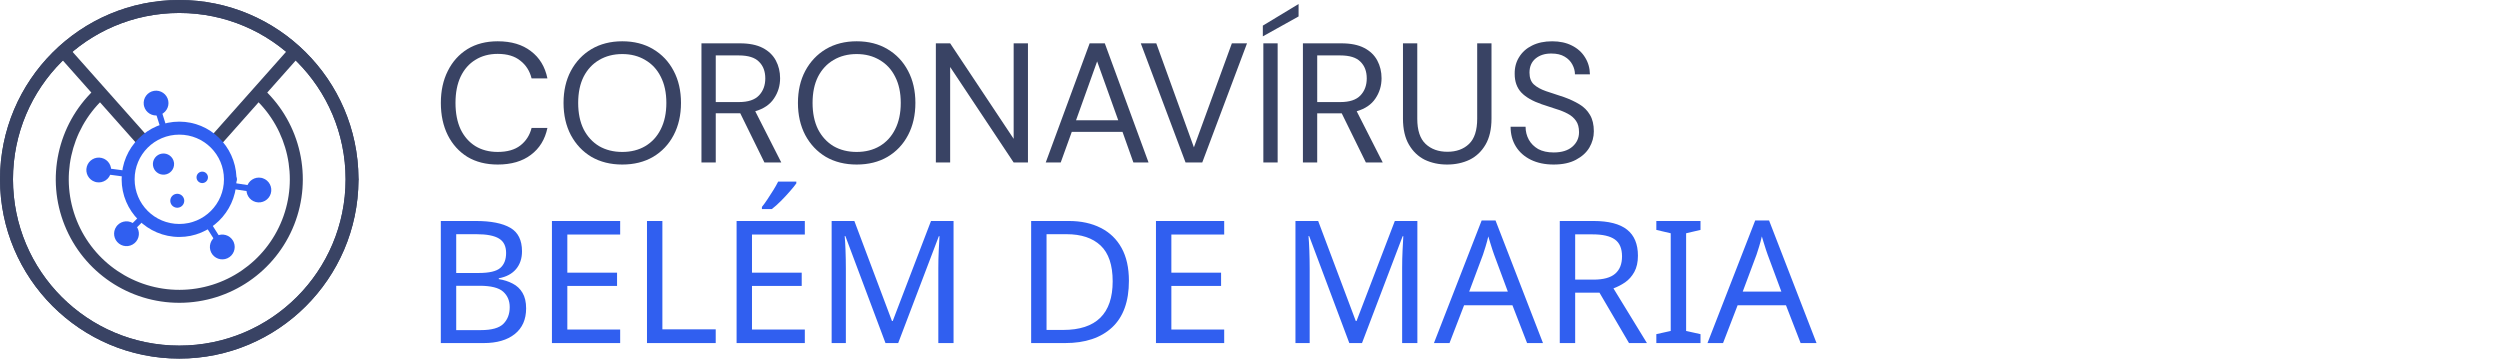
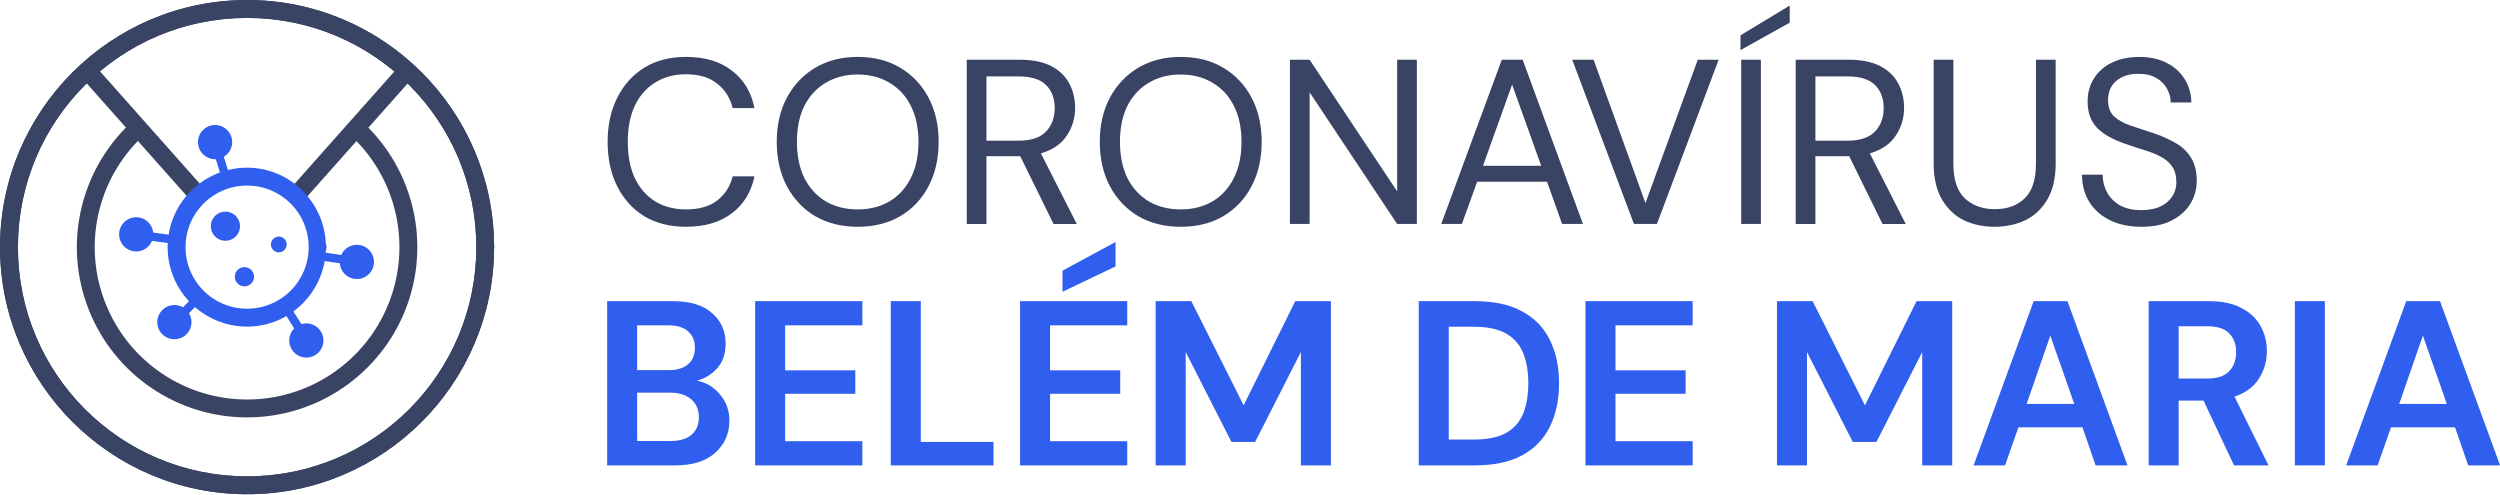
- <svg xmlns="http://www.w3.org/2000/svg" width="464.282mm" height="66.595mm" viewBox="0 0 464.282 66.595" version="1.1" id="svg1152">
-   <defs id="defs1146" />
-   <g id="layer1" transform="translate(-45.43236,-47.89363)">
-     <g aria-label="CORONAVÍRUS" id="text1480" style="font-weight:bold;font-size:31.614px;line-height:1;font-family:'DM Sans';-inkscape-font-specification:'DM Sans Bold';text-align:justify;fill:#394364;fill-opacity:1;stroke:none;stroke-width:2.532;stroke-linecap:round;stroke-linejoin:round;paint-order:stroke fill markers">
-       <path d="m 137.863,78.45 q -3.256,0 -5.627,-1.423 -2.339,-1.454 -3.636,-4.015 -1.296,-2.592 -1.296,-6.007 0,-3.383 1.296,-5.943 1.296,-2.592 3.636,-4.047 2.371,-1.454 5.627,-1.454 3.794,0 6.165,1.834 2.403,1.802 3.067,5.058 h -2.94 q -0.506,-2.055 -2.087,-3.288 -1.549,-1.265 -4.205,-1.265 -2.371,0 -4.141,1.106 -1.77,1.075 -2.75,3.13 -0.948,2.023 -0.948,4.869 0,2.845 0.948,4.9 0.98,2.023 2.75,3.13 1.77,1.075 4.141,1.075 2.656,0 4.205,-1.201 1.581,-1.233 2.087,-3.256 h 2.94 q -0.664,3.193 -3.067,4.995 -2.371,1.802 -6.165,1.802 z" style="font-style:normal;font-variant:normal;font-weight:normal;font-stretch:normal;font-family:'DM Sans';-inkscape-font-specification:'DM Sans';fill:#394364;fill-opacity:1;stroke-width:2.532" id="path4062" />
-       <path d="m 160.995,78.45 q -3.256,0 -5.722,-1.423 -2.434,-1.454 -3.825,-4.047 -1.359,-2.592 -1.359,-5.975 0,-3.383 1.359,-5.943 1.391,-2.592 3.825,-4.047 2.466,-1.454 5.722,-1.454 3.288,0 5.722,1.454 2.466,1.454 3.825,4.047 1.359,2.561 1.359,5.943 0,3.383 -1.359,5.975 -1.359,2.592 -3.825,4.047 -2.434,1.423 -5.722,1.423 z m 0,-2.339 q 2.434,0 4.268,-1.075 1.865,-1.106 2.877,-3.13 1.043,-2.055 1.043,-4.9 0,-2.845 -1.043,-4.869 -1.012,-2.023 -2.877,-3.098 -1.834,-1.106 -4.268,-1.106 -2.434,0 -4.299,1.106 -1.834,1.075 -2.877,3.098 -1.012,2.023 -1.012,4.869 0,2.845 1.012,4.9 1.043,2.023 2.877,3.13 1.865,1.075 4.299,1.075 z" style="font-style:normal;font-variant:normal;font-weight:normal;font-stretch:normal;font-family:'DM Sans';-inkscape-font-specification:'DM Sans';fill:#394364;fill-opacity:1;stroke-width:2.532" id="path4064" />
-       <path d="M 175.702,78.071 V 55.941 h 7.145 q 2.592,0 4.236,0.854 1.644,0.854 2.434,2.339 0.79,1.486 0.79,3.288 0,2.087 -1.138,3.762 -1.106,1.676 -3.478,2.371 l 4.837,9.516 h -3.13 L 182.91,68.934 h -0.19 -4.363 v 9.136 z m 2.656,-11.223 h 4.299 q 2.561,0 3.73,-1.233 1.17,-1.233 1.17,-3.161 0,-1.96 -1.17,-3.098 -1.138,-1.17 -3.762,-1.17 h -4.268 z" style="font-style:normal;font-variant:normal;font-weight:normal;font-stretch:normal;font-family:'DM Sans';-inkscape-font-specification:'DM Sans';fill:#394364;fill-opacity:1;stroke-width:2.532" id="path4066" />
-       <path d="m 204.526,78.45 q -3.256,0 -5.722,-1.423 -2.434,-1.454 -3.825,-4.047 -1.359,-2.592 -1.359,-5.975 0,-3.383 1.359,-5.943 1.391,-2.592 3.825,-4.047 2.466,-1.454 5.722,-1.454 3.288,0 5.722,1.454 2.466,1.454 3.825,4.047 1.359,2.561 1.359,5.943 0,3.383 -1.359,5.975 -1.359,2.592 -3.825,4.047 -2.434,1.423 -5.722,1.423 z m 0,-2.339 q 2.434,0 4.268,-1.075 1.865,-1.106 2.877,-3.13 1.043,-2.055 1.043,-4.9 0,-2.845 -1.043,-4.869 -1.012,-2.023 -2.877,-3.098 -1.834,-1.106 -4.268,-1.106 -2.434,0 -4.3,1.106 -1.834,1.075 -2.877,3.098 -1.012,2.023 -1.012,4.869 0,2.845 1.012,4.9 1.043,2.023 2.877,3.13 1.865,1.075 4.3,1.075 z" style="font-style:normal;font-variant:normal;font-weight:normal;font-stretch:normal;font-family:'DM Sans';-inkscape-font-specification:'DM Sans';fill:#394364;fill-opacity:1;stroke-width:2.532" id="path4068" />
-       <path d="M 219.233,78.071 V 55.941 h 2.656 l 11.792,17.735 V 55.941 h 2.656 v 22.13 h -2.656 L 221.888,60.335 v 17.735 z" style="font-style:normal;font-variant:normal;font-weight:normal;font-stretch:normal;font-family:'DM Sans';-inkscape-font-specification:'DM Sans';fill:#394364;fill-opacity:1;stroke-width:2.532" id="path4070" />
-       <path d="m 239.638,78.071 8.156,-22.13 h 2.814 l 8.125,22.13 h -2.814 l -2.023,-5.691 h -9.421 l -2.055,5.691 z m 5.627,-7.84 h 7.84 l -3.92,-10.938 z" style="font-style:normal;font-variant:normal;font-weight:normal;font-stretch:normal;font-family:'DM Sans';-inkscape-font-specification:'DM Sans';fill:#394364;fill-opacity:1;stroke-width:2.532" id="path4072" />
-       <path d="m 265.606,78.071 -8.314,-22.13 h 2.877 l 6.987,19.316 7.05,-19.316 h 2.814 l -8.314,22.13 z" style="font-style:normal;font-variant:normal;font-weight:normal;font-stretch:normal;font-family:'DM Sans';-inkscape-font-specification:'DM Sans';fill:#394364;fill-opacity:1;stroke-width:2.532" id="path4074" />
-       <path d="M 280.052,78.071 V 55.941 h 2.656 v 22.13 z m -0.095,-23.426 v -1.992 l 6.639,-4.015 v 2.308 z" style="font-style:normal;font-variant:normal;font-weight:normal;font-stretch:normal;font-family:'DM Sans';-inkscape-font-specification:'DM Sans';fill:#394364;fill-opacity:1;stroke-width:2.532" id="path4076" />
-       <path d="M 287.4,78.071 V 55.941 h 7.145 q 2.592,0 4.236,0.854 1.644,0.854 2.434,2.339 0.79,1.486 0.79,3.288 0,2.087 -1.138,3.762 -1.106,1.676 -3.478,2.371 l 4.837,9.516 h -3.13 l -4.489,-9.136 h -0.19 -4.363 v 9.136 z m 2.656,-11.223 h 4.299 q 2.561,0 3.73,-1.233 1.17,-1.233 1.17,-3.161 0,-1.96 -1.17,-3.098 -1.138,-1.17 -3.762,-1.17 h -4.268 z" style="font-style:normal;font-variant:normal;font-weight:normal;font-stretch:normal;font-family:'DM Sans';-inkscape-font-specification:'DM Sans';fill:#394364;fill-opacity:1;stroke-width:2.532" id="path4078" />
-       <path d="m 314.169,78.45 q -2.276,0 -4.141,-0.885 -1.834,-0.917 -2.94,-2.814 -1.106,-1.897 -1.106,-4.837 V 55.941 h 2.656 v 14.005 q 0,3.225 1.549,4.679 1.549,1.454 4.047,1.454 2.498,0 4.015,-1.454 1.517,-1.454 1.517,-4.679 V 55.941 h 2.656 v 13.973 q 0,2.94 -1.106,4.837 -1.106,1.897 -2.972,2.814 -1.865,0.885 -4.173,0.885 z" style="font-style:normal;font-variant:normal;font-weight:normal;font-stretch:normal;font-family:'DM Sans';-inkscape-font-specification:'DM Sans';fill:#394364;fill-opacity:1;stroke-width:2.532" id="path4080" />
-       <path d="m 333.967,78.45 q -2.434,0 -4.236,-0.885 -1.802,-0.885 -2.782,-2.466 -0.98,-1.581 -0.98,-3.667 h 2.782 q 0,1.296 0.601,2.403 0.601,1.075 1.739,1.739 1.17,0.632 2.877,0.632 2.245,0 3.478,-1.075 1.233,-1.075 1.233,-2.687 0,-1.328 -0.569,-2.118 -0.569,-0.822 -1.549,-1.328 -0.948,-0.506 -2.213,-0.885 -1.233,-0.379 -2.592,-0.854 -2.561,-0.885 -3.794,-2.181 -1.233,-1.328 -1.233,-3.446 -0.032,-1.77 0.822,-3.13 0.854,-1.391 2.403,-2.15 1.581,-0.79 3.73,-0.79 2.118,0 3.667,0.79 1.581,0.79 2.434,2.181 0.885,1.391 0.917,3.161 h -2.782 q 0,-0.917 -0.474,-1.802 -0.474,-0.917 -1.454,-1.486 -0.948,-0.569 -2.403,-0.569 -1.802,-0.032 -2.972,0.917 -1.138,0.948 -1.138,2.624 0,1.423 0.79,2.181 0.822,0.759 2.276,1.265 1.454,0.474 3.351,1.106 1.581,0.569 2.845,1.328 1.265,0.759 1.96,1.96 0.727,1.201 0.727,3.067 0,1.581 -0.822,3.003 -0.822,1.391 -2.498,2.276 -1.644,0.885 -4.141,0.885 z" style="font-style:normal;font-variant:normal;font-weight:normal;font-stretch:normal;font-family:'DM Sans';-inkscape-font-specification:'DM Sans';fill:#394364;fill-opacity:1;stroke-width:2.532" id="path4082" />
-       <text id="text899" y="111.605" x="124.218" style="font-style:normal;font-weight:normal;font-size:31.75px;line-height:1.25;font-family:sans-serif;fill:#305ff0;fill-opacity:1;stroke:none;stroke-width:0.67" xml:space="preserve">
-         <tspan style="font-style:normal;font-variant:normal;font-weight:normal;font-stretch:normal;font-size:31.75px;font-family:sans-serif;-inkscape-font-specification:sans-serif;fill:#305ff0;fill-opacity:1;stroke-width:0.67" y="111.605" x="124.218" id="tspan897">BELÉM DE MARIA</tspan>
-       </text>
+ <svg xmlns="http://www.w3.org/2000/svg" width="336.87mm" height="66.595mm" version="1.1" viewBox="0 0 336.87 66.595">
+   <g transform="matrix(2.035 0 0 2.035 743.94 157.01)" stroke-linecap="round" stroke-linejoin="round" stroke-width="1.244">
+     <g fill="#394364" style="paint-order:stroke fill markers" aria-label="CORONAVÍRUS">
+       <path d="m-320.15-62.139q-1.6 0-2.765-0.699-1.15-0.715-1.786-1.973-0.637-1.274-0.637-2.952 0-1.662 0.637-2.921 0.637-1.274 1.786-1.988 1.165-0.715 2.765-0.715 1.864 0 3.029 0.901 1.181 0.885 1.507 2.486h-1.445q-0.249-1.01-1.025-1.616-0.761-0.621-2.066-0.621-1.165 0-2.035 0.544-0.87 0.528-1.352 1.538-0.466 0.994-0.466 2.392t0.466 2.408q0.482 0.994 1.352 1.538 0.87 0.528 2.035 0.528 1.305 0 2.066-0.59 0.777-0.606 1.025-1.6h1.445q-0.326 1.569-1.507 2.454-1.165 0.885-3.029 0.885z" />
+       <path d="m-308.78-62.139q-1.6 0-2.812-0.699-1.196-0.715-1.88-1.988-0.668-1.274-0.668-2.936t0.668-2.921q0.684-1.274 1.88-1.988 1.212-0.715 2.812-0.715 1.616 0 2.812 0.715 1.212 0.715 1.88 1.988 0.668 1.258 0.668 2.921t-0.668 2.936q-0.668 1.274-1.88 1.988-1.196 0.699-2.812 0.699zm0-1.15q1.196 0 2.097-0.528 0.917-0.544 1.414-1.538 0.513-1.01 0.513-2.408t-0.513-2.392q-0.497-0.994-1.414-1.522-0.901-0.544-2.097-0.544-1.196 0-2.113 0.544-0.901 0.528-1.414 1.522-0.497 0.994-0.497 2.392t0.497 2.408q0.513 0.994 1.414 1.538 0.917 0.528 2.113 0.528z" />
+       <path d="m-301.56-62.325v-10.874h3.511q1.274 0 2.082 0.419t1.196 1.15q0.388 0.73 0.388 1.616 0 1.025-0.559 1.849-0.544 0.823-1.709 1.165l2.377 4.676h-1.538l-2.206-4.49h-2.237v4.49zm1.305-5.515h2.113q1.258 0 1.833-0.606 0.575-0.606 0.575-1.554 0-0.963-0.575-1.522-0.559-0.575-1.849-0.575h-2.097z" />
+       <path d="m-287.39-62.139q-1.6 0-2.812-0.699-1.196-0.715-1.88-1.988-0.668-1.274-0.668-2.936t0.668-2.921q0.684-1.274 1.88-1.988 1.212-0.715 2.812-0.715 1.616 0 2.812 0.715 1.212 0.715 1.88 1.988 0.668 1.258 0.668 2.921t-0.668 2.936q-0.668 1.274-1.88 1.988-1.196 0.699-2.812 0.699zm0-1.15q1.196 0 2.097-0.528 0.917-0.544 1.414-1.538 0.513-1.01 0.513-2.408t-0.513-2.392q-0.497-0.994-1.414-1.522-0.901-0.544-2.097-0.544-1.196 0-2.113 0.544-0.901 0.528-1.414 1.522-0.497 0.994-0.497 2.392t0.497 2.408q0.513 0.994 1.414 1.538 0.917 0.528 2.113 0.528z" />
+       <path d="m-280.16-62.325v-10.874h1.305l5.795 8.715v-8.715h1.305v10.874h-1.305l-5.795-8.715v8.715z" />
+       <path d="m-270.14-62.325 4.008-10.874h1.383l3.993 10.874h-1.383l-0.994-2.796h-4.629l-1.01 2.796zm2.765-3.853h3.853l-1.926-5.375z" />
+       <path d="m-257.38-62.325-4.086-10.874h1.414l3.433 9.492 3.464-9.492h1.383l-4.086 10.874z" />
+       <path d="m-250.28-62.325v-10.874h1.305v10.874zm-0.047-11.511v-0.979l3.262-1.973v1.134z" />
+       <path d="m-246.67-62.325v-10.874h3.511q1.274 0 2.082 0.419t1.196 1.15q0.388 0.73 0.388 1.616 0 1.025-0.559 1.849-0.544 0.823-1.709 1.165l2.377 4.676h-1.538l-2.206-4.49h-2.237v4.49zm1.305-5.515h2.113q1.258 0 1.833-0.606 0.575-0.606 0.575-1.554 0-0.963-0.575-1.522-0.559-0.575-1.849-0.575h-2.097z" />
+       <path d="m-233.51-62.139q-1.119 0-2.035-0.435-0.901-0.451-1.445-1.383-0.544-0.932-0.544-2.377v-6.867h1.305v6.882q0 1.585 0.761 2.299 0.761 0.715 1.988 0.715 1.227 0 1.973-0.715t0.746-2.299v-6.882h1.305v6.867q0 1.445-0.544 2.377-0.544 0.932-1.46 1.383-0.917 0.435-2.051 0.435z" />
+       <path d="m-223.78-62.139q-1.196 0-2.082-0.435-0.885-0.435-1.367-1.212-0.482-0.777-0.482-1.802h1.367q0 0.637 0.295 1.181 0.295 0.528 0.854 0.854 0.575 0.311 1.414 0.311 1.103 0 1.709-0.528 0.606-0.528 0.606-1.321 0-0.652-0.28-1.041-0.28-0.404-0.761-0.652-0.466-0.249-1.087-0.435-0.606-0.186-1.274-0.419-1.258-0.435-1.864-1.072-0.606-0.652-0.606-1.693-0.015-0.87 0.404-1.538 0.419-0.684 1.181-1.056 0.777-0.388 1.833-0.388 1.041 0 1.802 0.388 0.777 0.388 1.196 1.072 0.435 0.684 0.451 1.554h-1.367q0-0.451-0.233-0.885-0.233-0.451-0.715-0.73-0.466-0.28-1.181-0.28-0.885-0.016-1.46 0.451-0.559 0.466-0.559 1.289 0 0.699 0.388 1.072 0.404 0.373 1.119 0.621 0.715 0.233 1.647 0.544 0.777 0.28 1.398 0.652t0.963 0.963q0.357 0.59 0.357 1.507 0 0.777-0.404 1.476-0.404 0.684-1.227 1.119-0.808 0.435-2.035 0.435z" />
    </g>
-     <g id="g1569" transform="matrix(2.035012,0,0,2.035012,789.3702,207.3504)">
-       <path id="path1482" style="color:#000000;font-style:normal;font-variant:normal;font-weight:normal;font-stretch:normal;font-size:medium;line-height:normal;font-family:sans-serif;font-variant-ligatures:normal;font-variant-position:normal;font-variant-caps:normal;font-variant-numeric:normal;font-variant-alternates:normal;font-variant-east-asian:normal;font-feature-settings:normal;font-variation-settings:normal;text-indent:0;text-align:start;text-decoration:none;text-decoration-line:none;text-decoration-style:solid;text-decoration-color:#000000;letter-spacing:normal;word-spacing:normal;text-transform:none;writing-mode:lr-tb;direction:ltr;text-orientation:mixed;dominant-baseline:auto;baseline-shift:baseline;text-anchor:start;white-space:normal;shape-padding:0;shape-margin:0;inline-size:0;clip-rule:nonzero;display:inline;overflow:visible;visibility:visible;isolation:auto;mix-blend-mode:normal;color-interpolation:sRGB;color-interpolation-filters:linearRGB;solid-color:#000000;solid-opacity:1;vector-effect:none;fill:#394364;fill-opacity:1;fill-rule:nonzero;stroke:none;stroke-width:1.186;stroke-linecap:round;stroke-linejoin:round;stroke-miterlimit:4;stroke-dasharray:none;stroke-dashoffset:0;stroke-opacity:1;paint-order:stroke fill markers;color-rendering:auto;image-rendering:auto;shape-rendering:auto;text-rendering:auto;enable-background:accumulate;stop-color:#000000" d="m -359.345,-74.073 a 15.769,15.769 0 0 0 -0.078,0.066 15.769,15.769 0 0 0 -0.113,0.097 15.769,15.769 0 0 0 -0.111,0.098 15.769,15.769 0 0 0 -0.111,0.099 15.769,15.769 0 0 0 -0.11,0.1 15.769,15.769 0 0 0 -0.109,0.101 15.769,15.769 0 0 0 -0.108,0.103 15.769,15.769 0 0 0 -0.107,0.102 15.769,15.769 0 0 0 -0.032,0.032 l 7.4,8.329 a 4.67,4.67 0 0 1 0.861,-0.816 z m 20.277,0 -7.383,8.309 a 4.67,4.67 0 0 1 0.862,0.816 l 7.4,-8.329 a 15.769,15.769 0 0 0 -0.018,-0.019 15.769,15.769 0 0 0 -0.107,-0.103 15.769,15.769 0 0 0 -0.108,-0.102 15.769,15.769 0 0 0 -0.109,-0.101 15.769,15.769 0 0 0 -0.109,-0.101 15.769,15.769 0 0 0 -0.111,-0.099 15.769,15.769 0 0 0 -0.112,-0.098 15.769,15.769 0 0 0 -0.112,-0.098 15.769,15.769 0 0 0 -0.092,-0.078 z" />
-       <path style="color:#000000;font-style:normal;font-variant:normal;font-weight:normal;font-stretch:normal;font-size:medium;line-height:normal;font-family:sans-serif;font-variant-ligatures:normal;font-variant-position:normal;font-variant-caps:normal;font-variant-numeric:normal;font-variant-alternates:normal;font-variant-east-asian:normal;font-feature-settings:normal;font-variation-settings:normal;text-indent:0;text-align:start;text-decoration:none;text-decoration-line:none;text-decoration-style:solid;text-decoration-color:#000000;letter-spacing:normal;word-spacing:normal;text-transform:none;writing-mode:lr-tb;direction:ltr;text-orientation:mixed;dominant-baseline:auto;baseline-shift:baseline;text-anchor:start;white-space:normal;shape-padding:0;shape-margin:0;inline-size:0;clip-rule:nonzero;display:inline;overflow:visible;visibility:visible;isolation:auto;mix-blend-mode:normal;color-interpolation:sRGB;color-interpolation-filters:linearRGB;solid-color:#000000;solid-opacity:1;vector-effect:none;fill:#394364;fill-opacity:1;fill-rule:nonzero;stroke:none;stroke-width:1.186;stroke-linecap:round;stroke-linejoin:round;stroke-miterlimit:4;stroke-dasharray:none;stroke-dashoffset:0;stroke-opacity:1;paint-order:stroke fill markers;color-rendering:auto;image-rendering:auto;shape-rendering:auto;text-rendering:auto;enable-background:accumulate;stop-color:#000000;stop-opacity:1;opacity:1" d="M -349.207 -78.357 C -358.237 -78.357 -365.568 -71.024 -365.568 -61.994 C -365.568 -52.965 -358.237 -45.633 -349.207 -45.633 C -340.212 -45.633 -332.91 -52.911 -332.854 -61.893 A 0.593 0.593 0 0 0 -332.846 -61.969 A 0.593 0.593 0 0 0 -332.844 -61.994 A 0.593 0.593 0 0 0 -332.854 -62.092 C -332.908 -71.075 -340.211 -78.357 -349.207 -78.357 z M -349.207 -77.172 C -340.818 -77.172 -334.031 -70.383 -334.031 -61.994 C -334.031 -53.605 -340.818 -46.818 -349.207 -46.818 C -357.596 -46.818 -364.383 -53.605 -364.383 -61.994 C -364.383 -70.383 -357.596 -77.172 -349.207 -77.172 z " id="path4138" />
-       <path style="color:#000000;font-style:normal;font-variant:normal;font-weight:normal;font-stretch:normal;font-size:medium;line-height:normal;font-family:sans-serif;font-variant-ligatures:normal;font-variant-position:normal;font-variant-caps:normal;font-variant-numeric:normal;font-variant-alternates:normal;font-variant-east-asian:normal;font-feature-settings:normal;font-variation-settings:normal;text-indent:0;text-align:start;text-decoration:none;text-decoration-line:none;text-decoration-style:solid;text-decoration-color:#000000;letter-spacing:normal;word-spacing:normal;text-transform:none;writing-mode:lr-tb;direction:ltr;text-orientation:mixed;dominant-baseline:auto;baseline-shift:baseline;text-anchor:start;white-space:normal;shape-padding:0;shape-margin:0;inline-size:0;clip-rule:nonzero;display:inline;overflow:visible;visibility:visible;isolation:auto;mix-blend-mode:normal;color-interpolation:sRGB;color-interpolation-filters:linearRGB;solid-color:#000000;solid-opacity:1;vector-effect:none;fill:#394364;fill-opacity:1;fill-rule:nonzero;stroke:none;stroke-width:1.185;stroke-linecap:round;stroke-linejoin:round;stroke-miterlimit:4;stroke-dasharray:none;stroke-dashoffset:0;stroke-opacity:1;paint-order:stroke fill markers;color-rendering:auto;image-rendering:auto;shape-rendering:auto;text-rendering:auto;enable-background:accumulate;stop-color:#000000;stop-opacity:1;opacity:1" d="M -341.887 -70.359 A 0.593 0.593 0 0 0 -342.312 -70.174 A 0.593 0.593 0 0 0 -342.289 -69.336 C -339.284 -66.503 -338.309 -62.128 -339.826 -58.287 C -341.344 -54.446 -345.044 -51.92 -349.174 -51.906 C -353.304 -51.893 -357.022 -54.396 -358.564 -58.227 C -360.107 -62.058 -359.16 -66.437 -356.174 -69.289 A 0.593 0.593 0 0 0 -356.154 -70.127 A 0.593 0.593 0 0 0 -356.992 -70.146 C -360.327 -66.961 -361.387 -62.061 -359.664 -57.783 C -357.941 -53.506 -353.781 -50.707 -349.17 -50.723 C -344.558 -50.738 -340.417 -53.563 -338.723 -57.852 C -337.028 -62.141 -338.119 -67.034 -341.475 -70.197 A 0.593 0.593 0 0 0 -341.887 -70.359 z " id="path4142" />
-       <path style="color:#000000;font-style:normal;font-variant:normal;font-weight:normal;font-stretch:normal;font-size:medium;line-height:normal;font-family:sans-serif;font-variant-ligatures:normal;font-variant-position:normal;font-variant-caps:normal;font-variant-numeric:normal;font-variant-alternates:normal;font-variant-east-asian:normal;font-feature-settings:normal;font-variation-settings:normal;text-indent:0;text-align:start;text-decoration:none;text-decoration-line:none;text-decoration-style:solid;text-decoration-color:#000000;letter-spacing:normal;word-spacing:normal;text-transform:none;writing-mode:lr-tb;direction:ltr;text-orientation:mixed;dominant-baseline:auto;baseline-shift:baseline;text-anchor:start;white-space:normal;shape-padding:0;shape-margin:0;inline-size:0;clip-rule:nonzero;display:inline;overflow:visible;visibility:visible;isolation:auto;mix-blend-mode:normal;color-interpolation:sRGB;color-interpolation-filters:linearRGB;solid-color:#000000;solid-opacity:1;vector-effect:none;fill:#305ff0;fill-opacity:1;fill-rule:nonzero;stroke:none;stroke-width:1.185;stroke-linecap:round;stroke-linejoin:round;stroke-miterlimit:4;stroke-dasharray:none;stroke-dashoffset:0;stroke-opacity:1;paint-order:markers fill stroke;color-rendering:auto;image-rendering:auto;shape-rendering:auto;text-rendering:auto;enable-background:accumulate;stop-color:#000000;stop-opacity:1;opacity:1" d="M -349.207 -67.256 C -352.106 -67.256 -354.469 -64.893 -354.469 -61.994 C -354.469 -59.095 -352.106 -56.732 -349.207 -56.732 C -346.389 -56.732 -344.119 -58.978 -343.992 -61.766 A 0.593 0.593 0 0 0 -343.945 -61.994 A 0.593 0.593 0 0 0 -343.992 -62.227 C -344.121 -65.012 -346.39 -67.256 -349.207 -67.256 z M -349.207 -66.07 C -346.948 -66.07 -345.131 -64.253 -345.131 -61.994 C -345.131 -59.736 -346.948 -57.918 -349.207 -57.918 C -351.466 -57.918 -353.283 -59.736 -353.283 -61.994 C -353.283 -64.253 -351.466 -66.07 -349.207 -66.07 z " id="path4146" />
-       <path id="path1490" style="fill:#305ff0;fill-opacity:1;stroke:none;stroke-width:1.185;stroke-linecap:round;stroke-linejoin:round;stroke-miterlimit:4;stroke-dasharray:none;stroke-opacity:1;paint-order:markers fill stroke" d="m -346.592,-62.195 a 0.522,0.522 0 0 1 -0.481,0.544 0.522,0.522 0 0 1 -0.559,-0.464 0.522,0.522 0 0 1 0.446,-0.574 0.522,0.522 0 0 1 0.587,0.428 z" />
-       <path id="path1492" style="fill:#305ff0;fill-opacity:1;stroke:none;stroke-width:2.196;stroke-linecap:round;stroke-linejoin:round;stroke-miterlimit:4;stroke-dasharray:none;stroke-opacity:1;paint-order:markers fill stroke" d="m -349.683,-63.426 a 0.967,0.967 0 0 1 -0.892,1.008 0.967,0.967 0 0 1 -1.036,-0.859 0.967,0.967 0 0 1 0.826,-1.062 0.967,0.967 0 0 1 1.088,0.792 z" />
-       <path id="path1494" style="fill:#305ff0;fill-opacity:1;stroke:none;stroke-width:1.447;stroke-linecap:round;stroke-linejoin:round;stroke-miterlimit:4;stroke-dasharray:none;stroke-opacity:1;paint-order:markers fill stroke" d="m -348.755,-60.064 a 0.637,0.637 0 0 1 -0.588,0.664 0.637,0.637 0 0 1 -0.683,-0.566 0.637,0.637 0 0 1 0.544,-0.7 0.637,0.637 0 0 1 0.717,0.522 z" />
-       <path id="path1496" style="fill:#305ff0;fill-opacity:1;stroke:none;stroke-width:0.556;stroke-linecap:round;stroke-linejoin:round;stroke-miterlimit:4;stroke-dasharray:none;stroke-opacity:1;paint-order:markers fill stroke" transform="rotate(-135)" d="m 291.789,-210.061 a 1.133,1.133 0 0 1 -1.044,1.18 1.133,1.133 0 0 1 -1.213,-1.006 1.133,1.133 0 0 1 0.967,-1.244 1.133,1.133 0 0 1 1.274,0.927 z" />
-       <path style="color:#000000;font-style:normal;font-variant:normal;font-weight:normal;font-stretch:normal;font-size:medium;line-height:normal;font-family:sans-serif;font-variant-ligatures:normal;font-variant-position:normal;font-variant-caps:normal;font-variant-numeric:normal;font-variant-alternates:normal;font-variant-east-asian:normal;font-feature-settings:normal;font-variation-settings:normal;text-indent:0;text-align:start;text-decoration:none;text-decoration-line:none;text-decoration-style:solid;text-decoration-color:#000000;letter-spacing:normal;word-spacing:normal;text-transform:none;writing-mode:lr-tb;direction:ltr;text-orientation:mixed;dominant-baseline:auto;baseline-shift:baseline;text-anchor:start;white-space:normal;shape-padding:0;shape-margin:0;inline-size:0;clip-rule:nonzero;display:inline;overflow:visible;visibility:visible;isolation:auto;mix-blend-mode:normal;color-interpolation:sRGB;color-interpolation-filters:linearRGB;solid-color:#000000;solid-opacity:1;vector-effect:none;fill:#305ff0;fill-opacity:1;fill-rule:nonzero;stroke:none;stroke-width:0.556;stroke-linecap:butt;stroke-linejoin:miter;stroke-miterlimit:4;stroke-dasharray:none;stroke-dashoffset:0;stroke-opacity:1;color-rendering:auto;image-rendering:auto;shape-rendering:auto;text-rendering:auto;enable-background:accumulate;stop-color:#000000;stop-opacity:1;opacity:1" d="M -352.619 -58.848 L -354.756 -56.711 L -354.363 -56.318 L -352.227 -58.453 L -352.619 -58.848 z " id="path4150" />
-       <path id="path1500" style="fill:#305ff0;fill-opacity:1;stroke:none;stroke-width:0.556;stroke-linecap:round;stroke-linejoin:round;stroke-miterlimit:4;stroke-dasharray:none;stroke-opacity:1;paint-order:markers fill stroke" transform="matrix(0.149593,-0.9887477,-0.9887477,-0.149593,0,0)" d="m 10.309,347.172 a 1.133,1.133 0 0 1 -1.044,1.18 1.133,1.133 0 0 1 -1.213,-1.006 1.133,1.133 0 0 1 0.967,-1.244 1.133,1.133 0 0 1 1.274,0.927 z" />
-       <path style="color:#000000;font-style:normal;font-variant:normal;font-weight:normal;font-stretch:normal;font-size:medium;line-height:normal;font-family:sans-serif;font-variant-ligatures:normal;font-variant-position:normal;font-variant-caps:normal;font-variant-numeric:normal;font-variant-alternates:normal;font-variant-east-asian:normal;font-feature-settings:normal;font-variation-settings:normal;text-indent:0;text-align:start;text-decoration:none;text-decoration-line:none;text-decoration-style:solid;text-decoration-color:#000000;letter-spacing:normal;word-spacing:normal;text-transform:none;writing-mode:lr-tb;direction:ltr;text-orientation:mixed;dominant-baseline:auto;baseline-shift:baseline;text-anchor:start;white-space:normal;shape-padding:0;shape-margin:0;inline-size:0;clip-rule:nonzero;display:inline;overflow:visible;visibility:visible;isolation:auto;mix-blend-mode:normal;color-interpolation:sRGB;color-interpolation-filters:linearRGB;solid-color:#000000;solid-opacity:1;vector-effect:none;fill:#305ff0;fill-opacity:1;fill-rule:nonzero;stroke:none;stroke-width:0.556;stroke-linecap:butt;stroke-linejoin:miter;stroke-miterlimit:4;stroke-dasharray:none;stroke-dashoffset:0;stroke-opacity:1;color-rendering:auto;image-rendering:auto;shape-rendering:auto;text-rendering:auto;enable-background:accumulate;stop-color:#000000;stop-opacity:1;opacity:1" d="M -344.154 -61.648 L -344.238 -61.098 L -341.252 -60.646 L -341.168 -61.195 L -344.154 -61.648 z " id="path4154" />
-       <path id="path1504" style="fill:#305ff0;fill-opacity:1;stroke:none;stroke-width:0.556;stroke-linecap:round;stroke-linejoin:round;stroke-miterlimit:4;stroke-dasharray:none;stroke-opacity:1;paint-order:markers fill stroke" transform="matrix(0.8449364,-0.5348667,-0.5348667,-0.8449364,0,0)" d="m -260.755,231.792 a 1.133,1.133 0 0 1 -1.044,1.18 1.133,1.133 0 0 1 -1.213,-1.006 1.133,1.133 0 0 1 0.967,-1.244 1.133,1.133 0 0 1 1.274,0.927 z" />
-       <path style="color:#000000;font-style:normal;font-variant:normal;font-weight:normal;font-stretch:normal;font-size:medium;line-height:normal;font-family:sans-serif;font-variant-ligatures:normal;font-variant-position:normal;font-variant-caps:normal;font-variant-numeric:normal;font-variant-alternates:normal;font-variant-east-asian:normal;font-feature-settings:normal;font-variation-settings:normal;text-indent:0;text-align:start;text-decoration:none;text-decoration-line:none;text-decoration-style:solid;text-decoration-color:#000000;letter-spacing:normal;word-spacing:normal;text-transform:none;writing-mode:lr-tb;direction:ltr;text-orientation:mixed;dominant-baseline:auto;baseline-shift:baseline;text-anchor:start;white-space:normal;shape-padding:0;shape-margin:0;inline-size:0;clip-rule:nonzero;display:inline;overflow:visible;visibility:visible;isolation:auto;mix-blend-mode:normal;color-interpolation:sRGB;color-interpolation-filters:linearRGB;solid-color:#000000;solid-opacity:1;vector-effect:none;fill:#305ff0;fill-opacity:1;fill-rule:nonzero;stroke:none;stroke-width:0.556;stroke-linecap:butt;stroke-linejoin:miter;stroke-miterlimit:4;stroke-dasharray:none;stroke-dashoffset:0;stroke-opacity:1;color-rendering:auto;image-rendering:auto;shape-rendering:auto;text-rendering:auto;enable-background:accumulate;stop-color:#000000;stop-opacity:1;opacity:1" d="M -346.254 -57.902 L -346.725 -57.605 L -345.107 -55.053 L -344.639 -55.35 L -346.254 -57.902 z " id="path4158" />
-       <path id="path1508" style="fill:#305ff0;fill-opacity:1;stroke:none;stroke-width:0.556;stroke-linecap:round;stroke-linejoin:round;stroke-miterlimit:4;stroke-dasharray:none;stroke-opacity:1;paint-order:markers fill stroke" transform="matrix(-0.9545796,0.2979559,0.2979559,0.9545796,0,0)" d="m 315.956,-170.549 a 1.133,1.133 0 0 1 -1.044,1.18 1.133,1.133 0 0 1 -1.213,-1.006 1.133,1.133 0 0 1 0.967,-1.244 1.133,1.133 0 0 1 1.274,0.927 z" />
-       <path style="color:#000000;font-style:normal;font-variant:normal;font-weight:normal;font-stretch:normal;font-size:medium;line-height:normal;font-family:sans-serif;font-variant-ligatures:normal;font-variant-position:normal;font-variant-caps:normal;font-variant-numeric:normal;font-variant-alternates:normal;font-variant-east-asian:normal;font-feature-settings:normal;font-variation-settings:normal;text-indent:0;text-align:start;text-decoration:none;text-decoration-line:none;text-decoration-style:solid;text-decoration-color:#000000;letter-spacing:normal;word-spacing:normal;text-transform:none;writing-mode:lr-tb;direction:ltr;text-orientation:mixed;dominant-baseline:auto;baseline-shift:baseline;text-anchor:start;white-space:normal;shape-padding:0;shape-margin:0;inline-size:0;clip-rule:nonzero;display:inline;overflow:visible;visibility:visible;isolation:auto;mix-blend-mode:normal;color-interpolation:sRGB;color-interpolation-filters:linearRGB;solid-color:#000000;solid-opacity:1;vector-effect:none;fill:#305ff0;fill-opacity:1;fill-rule:nonzero;stroke:none;stroke-width:0.556;stroke-linecap:butt;stroke-linejoin:miter;stroke-miterlimit:4;stroke-dasharray:none;stroke-dashoffset:0;stroke-opacity:1;color-rendering:auto;image-rendering:auto;shape-rendering:auto;text-rendering:auto;enable-background:accumulate;stop-color:#000000;stop-opacity:1;opacity:1" d="M -351.297 -69.734 L -351.826 -69.568 L -350.928 -66.686 L -350.396 -66.852 L -351.297 -69.734 z " id="path4162" />
-       <path id="path1512" style="fill:#305ff0;fill-opacity:1;stroke:none;stroke-width:0.556;stroke-linecap:round;stroke-linejoin:round;stroke-miterlimit:4;stroke-dasharray:none;stroke-opacity:1;paint-order:markers fill stroke" transform="matrix(-0.1319722,0.9912534,0.9912534,0.1319722,0,0)" d="m -14.106,-361.783 a 1.133,1.133 0 0 1 -1.044,1.18 1.133,1.133 0 0 1 -1.213,-1.006 1.133,1.133 0 0 1 0.967,-1.244 1.133,1.133 0 0 1 1.274,0.927 z" />
-       <path style="color:#000000;font-style:normal;font-variant:normal;font-weight:normal;font-stretch:normal;font-size:medium;line-height:normal;font-family:sans-serif;font-variant-ligatures:normal;font-variant-position:normal;font-variant-caps:normal;font-variant-numeric:normal;font-variant-alternates:normal;font-variant-east-asian:normal;font-feature-settings:normal;font-variation-settings:normal;text-indent:0;text-align:start;text-decoration:none;text-decoration-line:none;text-decoration-style:solid;text-decoration-color:#000000;letter-spacing:normal;word-spacing:normal;text-transform:none;writing-mode:lr-tb;direction:ltr;text-orientation:mixed;dominant-baseline:auto;baseline-shift:baseline;text-anchor:start;white-space:normal;shape-padding:0;shape-margin:0;inline-size:0;clip-rule:nonzero;display:inline;overflow:visible;visibility:visible;isolation:auto;mix-blend-mode:normal;color-interpolation:sRGB;color-interpolation-filters:linearRGB;solid-color:#000000;solid-opacity:1;vector-effect:none;fill:#305ff0;fill-opacity:1;fill-rule:nonzero;stroke:none;stroke-width:0.556;stroke-linecap:butt;stroke-linejoin:miter;stroke-miterlimit:4;stroke-dasharray:none;stroke-dashoffset:0;stroke-opacity:1;color-rendering:auto;image-rendering:auto;shape-rendering:auto;text-rendering:auto;enable-background:accumulate;stop-color:#000000;stop-opacity:1;opacity:1" d="M -357.256 -63.199 L -357.328 -62.648 L -354.334 -62.25 L -354.262 -62.801 L -357.256 -63.199 z " id="path4166" />
-       <path style="color:#000000;font-style:normal;font-variant:normal;font-weight:normal;font-stretch:normal;font-size:medium;line-height:normal;font-family:sans-serif;font-variant-ligatures:normal;font-variant-position:normal;font-variant-caps:normal;font-variant-numeric:normal;font-variant-alternates:normal;font-variant-east-asian:normal;font-feature-settings:normal;font-variation-settings:normal;text-indent:0;text-align:start;text-decoration:none;text-decoration-line:none;text-decoration-style:solid;text-decoration-color:#000000;letter-spacing:normal;word-spacing:normal;text-transform:none;writing-mode:lr-tb;direction:ltr;text-orientation:mixed;dominant-baseline:auto;baseline-shift:baseline;text-anchor:start;white-space:normal;shape-padding:0;shape-margin:0;inline-size:0;clip-rule:nonzero;display:inline;overflow:visible;visibility:visible;isolation:auto;mix-blend-mode:normal;color-interpolation:sRGB;color-interpolation-filters:linearRGB;solid-color:#000000;solid-opacity:1;vector-effect:none;fill:#394364;fill-opacity:1;fill-rule:nonzero;stroke:none;stroke-width:1.186;stroke-linecap:round;stroke-linejoin:round;stroke-miterlimit:4;stroke-dasharray:none;stroke-dashoffset:0;stroke-opacity:1;paint-order:stroke fill markers;color-rendering:auto;image-rendering:auto;shape-rendering:auto;text-rendering:auto;enable-background:accumulate;stop-color:#000000;stop-opacity:1;opacity:1" d="M -349.207 -78.357 C -358.237 -78.357 -365.568 -71.024 -365.568 -61.994 C -365.568 -52.965 -358.237 -45.633 -349.207 -45.633 C -340.212 -45.633 -332.91 -52.911 -332.854 -61.893 A 0.593 0.593 0 0 0 -332.846 -61.969 A 0.593 0.593 0 0 0 -332.844 -61.994 A 0.593 0.593 0 0 0 -332.854 -62.092 C -332.908 -71.075 -340.211 -78.357 -349.207 -78.357 z M -349.207 -77.172 C -340.818 -77.172 -334.031 -70.383 -334.031 -61.994 C -334.031 -53.605 -340.818 -46.818 -349.207 -46.818 C -357.596 -46.818 -364.383 -53.605 -364.383 -61.994 C -364.383 -70.383 -357.596 -77.172 -349.207 -77.172 z " id="path4170" />
+     <g fill="#305ff0" style="paint-order:stroke fill markers" aria-label="BELÉM DE MARIA">
+       <path d="m-325.37-46.34v-10.874h4.365q1.693 0 2.579 0.792 0.901 0.777 0.901 2.004 0 1.025-0.559 1.647-0.544 0.606-1.336 0.823 0.932 0.186 1.538 0.932 0.606 0.73 0.606 1.709 0 1.289-0.932 2.128t-2.641 0.839zm1.988-6.307h2.082q0.839 0 1.289-0.388 0.451-0.388 0.451-1.103 0-0.684-0.451-1.072-0.435-0.404-1.321-0.404h-2.051zm0 4.692h2.221q0.885 0 1.367-0.404 0.497-0.419 0.497-1.165 0-0.761-0.513-1.196-0.513-0.435-1.383-0.435h-2.19z" />
+       <path d="m-315.57-46.34v-10.874h7.099v1.6h-5.111v2.983h4.645v1.554h-4.645v3.138h5.111v1.6z" />
+       <path d="m-306.59-46.34v-10.874h1.988v9.321h4.816v1.554z" />
+       <path d="m-298.03-46.34v-10.874h7.099v1.6h-5.111v2.983h4.645v1.554h-4.645v3.138h5.111v1.6zm2.812-11.496v-1.398l3.511-1.895v1.616z" />
+       <path d="m-289.05-46.34v-10.874h2.361l3.464 6.897 3.418-6.897h2.361v10.874h-1.988v-7.503l-3.029 5.95h-1.569l-3.029-5.95v7.503z" />
+       <path d="m-271.63-46.34v-10.874h3.713q1.911 0 3.138 0.684 1.243 0.668 1.833 1.895 0.606 1.212 0.606 2.858t-0.606 2.874q-0.59 1.212-1.833 1.895-1.227 0.668-3.138 0.668zm1.988-1.709h1.631q1.367 0 2.159-0.435 0.792-0.451 1.134-1.274 0.342-0.839 0.342-2.02 0-1.165-0.342-2.004t-1.134-1.289q-0.792-0.451-2.159-0.451h-1.631z" />
+       <path d="m-260.59-46.34v-10.874h7.099v1.6h-5.111v2.983h4.645v1.554h-4.645v3.138h5.111v1.6z" />
+       <path d="m-247.91-46.34v-10.874h2.361l3.464 6.897 3.418-6.897h2.361v10.874h-1.988v-7.503l-3.029 5.95h-1.569l-3.029-5.95v7.503z" />
+       <path d="m-234.89-46.34 3.977-10.874h2.237l3.977 10.874h-2.113l-0.87-2.517h-4.241l-0.885 2.517zm3.511-4.07h3.154l-1.585-4.521z" />
+       <path d="m-223.3-46.34v-10.874h3.993q1.305 0 2.144 0.451 0.854 0.435 1.274 1.196 0.419 0.746 0.419 1.662 0 0.994-0.528 1.818-0.513 0.823-1.616 1.196l2.253 4.552h-2.284l-2.02-4.288h-1.647v4.288zm1.988-5.748h1.88q0.994 0 1.46-0.482t0.466-1.274q0-0.777-0.466-1.243-0.451-0.466-1.476-0.466h-1.864z" />
+       <path d="m-213.62-46.34v-10.874h1.988v10.874z" />
+       <path d="m-210.22-46.34 3.977-10.874h2.237l3.977 10.874h-2.113l-0.87-2.517h-4.241l-0.885 2.517zm3.511-4.07h3.154l-1.585-4.521z" />
    </g>
  </g>
+   <g transform="matrix(2.035 0 0 2.035 743.94 159.46)">
+     <g shape-rendering="auto">
+       <g fill="#394364">
+         <path d="m-359.34-74.073a15.769 15.769 0 0 0-0.078 0.066 15.769 15.769 0 0 0-0.113 0.097 15.769 15.769 0 0 0-0.111 0.098 15.769 15.769 0 0 0-0.111 0.099 15.769 15.769 0 0 0-0.11 0.1 15.769 15.769 0 0 0-0.109 0.101 15.769 15.769 0 0 0-0.108 0.103 15.769 15.769 0 0 0-0.107 0.102 15.769 15.769 0 0 0-0.032 0.032l7.4 8.329a4.67 4.67 0 0 1 0.861-0.816zm20.277 0-7.383 8.309a4.67 4.67 0 0 1 0.862 0.816l7.4-8.329a15.769 15.769 0 0 0-0.018-0.019 15.769 15.769 0 0 0-0.107-0.103 15.769 15.769 0 0 0-0.108-0.102 15.769 15.769 0 0 0-0.109-0.101 15.769 15.769 0 0 0-0.109-0.101 15.769 15.769 0 0 0-0.111-0.099 15.769 15.769 0 0 0-0.112-0.098 15.769 15.769 0 0 0-0.112-0.098 15.769 15.769 0 0 0-0.092-0.078z" color="#000000" color-rendering="auto" dominant-baseline="auto" image-rendering="auto" solid-color="#000000" stop-color="#000000" style="font-feature-settings:normal;font-variant-alternates:normal;font-variant-caps:normal;font-variant-east-asian:normal;font-variant-ligatures:normal;font-variant-numeric:normal;font-variant-position:normal;font-variation-settings:normal;inline-size:0;isolation:auto;mix-blend-mode:normal;paint-order:stroke fill markers;shape-margin:0;shape-padding:0;text-decoration-color:#000000;text-decoration-line:none;text-decoration-style:solid;text-indent:0;text-orientation:mixed;text-transform:none;white-space:normal" />
+         <path d="m-349.21-78.357c-9.03 0-16.361 7.334-16.361 16.363s7.332 16.361 16.361 16.361c8.995 0 16.297-7.278 16.354-16.26a0.593 0.593 0 0 0 0.008-0.076 0.593 0.593 0 0 0 0.002-0.025 0.593 0.593 0 0 0-0.01-0.098c-0.054-8.984-7.357-16.266-16.354-16.266zm0 1.185c8.389-1e-6 15.176 6.789 15.176 15.178 0 8.389-6.787 15.176-15.176 15.176s-15.176-6.787-15.176-15.176c0-8.389 6.787-15.178 15.176-15.178z" color="#000000" color-rendering="auto" dominant-baseline="auto" image-rendering="auto" solid-color="#000000" stop-color="#000000" style="font-feature-settings:normal;font-variant-alternates:normal;font-variant-caps:normal;font-variant-east-asian:normal;font-variant-ligatures:normal;font-variant-numeric:normal;font-variant-position:normal;font-variation-settings:normal;inline-size:0;isolation:auto;mix-blend-mode:normal;paint-order:stroke fill markers;shape-margin:0;shape-padding:0;text-decoration-color:#000000;text-decoration-line:none;text-decoration-style:solid;text-indent:0;text-orientation:mixed;text-transform:none;white-space:normal" />
+         <path d="m-341.89-70.359a0.593 0.593 0 0 0-0.426 0.186 0.593 0.593 0 0 0 0.023 0.838c3.005 2.833 3.98 7.208 2.463 11.049-1.518 3.841-5.218 6.367-9.348 6.381-4.13 0.014-7.848-2.489-9.391-6.32-1.543-3.831-0.596-8.21 2.391-11.062a0.593 0.593 0 0 0 0.02-0.838 0.593 0.593 0 0 0-0.838-0.02c-3.335 3.185-4.395 8.086-2.672 12.363 1.723 4.278 5.883 7.076 10.494 7.061s8.753-2.84 10.447-7.129c1.694-4.289 0.604-9.183-2.752-12.346a0.593 0.593 0 0 0-0.412-0.162z" color="#000000" color-rendering="auto" dominant-baseline="auto" image-rendering="auto" solid-color="#000000" stop-color="#000000" style="font-feature-settings:normal;font-variant-alternates:normal;font-variant-caps:normal;font-variant-east-asian:normal;font-variant-ligatures:normal;font-variant-numeric:normal;font-variant-position:normal;font-variation-settings:normal;inline-size:0;isolation:auto;mix-blend-mode:normal;paint-order:stroke fill markers;shape-margin:0;shape-padding:0;text-decoration-color:#000000;text-decoration-line:none;text-decoration-style:solid;text-indent:0;text-orientation:mixed;text-transform:none;white-space:normal" />
+       </g>
+       <path d="m-349.21-67.256c-2.899-2e-6 -5.262 2.362-5.262 5.262s2.362 5.262 5.262 5.262c2.818 1e-6 5.088-2.245 5.215-5.033a0.593 0.593 0 0 0 0.047-0.229 0.593 0.593 0 0 0-0.047-0.232c-0.129-2.786-2.398-5.029-5.215-5.029zm0 1.185c2.259-1e-6 4.076 1.817 4.076 4.076s-1.818 4.076-4.076 4.076c-2.259 1e-6 -4.076-1.817-4.076-4.076s1.817-4.076 4.076-4.076z" color="#000000" color-rendering="auto" dominant-baseline="auto" fill="#305ff0" image-rendering="auto" solid-color="#000000" stop-color="#000000" style="font-feature-settings:normal;font-variant-alternates:normal;font-variant-caps:normal;font-variant-east-asian:normal;font-variant-ligatures:normal;font-variant-numeric:normal;font-variant-position:normal;font-variation-settings:normal;inline-size:0;isolation:auto;mix-blend-mode:normal;paint-order:markers fill stroke;shape-margin:0;shape-padding:0;text-decoration-color:#000000;text-decoration-line:none;text-decoration-style:solid;text-indent:0;text-orientation:mixed;text-transform:none;white-space:normal" />
+     </g>
+     <g fill="#305ff0">
+       <path d="m-346.59-62.195a0.522 0.522 0 0 1-0.481 0.544 0.522 0.522 0 0 1-0.559-0.464 0.522 0.522 0 0 1 0.446-0.574 0.522 0.522 0 0 1 0.587 0.428z" style="paint-order:markers fill stroke" />
+       <path d="m-349.68-63.426a0.967 0.967 0 0 1-0.892 1.008 0.967 0.967 0 0 1-1.036-0.859 0.967 0.967 0 0 1 0.826-1.062 0.967 0.967 0 0 1 1.088 0.792z" style="paint-order:markers fill stroke" />
+       <path d="m-348.75-60.064a0.637 0.637 0 0 1-0.588 0.664 0.637 0.637 0 0 1-0.683-0.566 0.637 0.637 0 0 1 0.544-0.7 0.637 0.637 0 0 1 0.717 0.522z" style="paint-order:markers fill stroke" />
+       <path transform="rotate(225)" d="m291.79-210.06a1.133 1.133 0 0 1-1.044 1.18 1.133 1.133 0 0 1-1.213-1.006 1.133 1.133 0 0 1 0.967-1.244 1.133 1.133 0 0 1 1.274 0.927z" style="paint-order:markers fill stroke" />
+       <path d="m-352.62-58.848-2.137 2.137 0.393 0.393 2.137-2.135-0.393-0.395z" color="#000000" color-rendering="auto" dominant-baseline="auto" image-rendering="auto" shape-rendering="auto" solid-color="#000000" stop-color="#000000" style="font-feature-settings:normal;font-variant-alternates:normal;font-variant-caps:normal;font-variant-east-asian:normal;font-variant-ligatures:normal;font-variant-numeric:normal;font-variant-position:normal;font-variation-settings:normal;inline-size:0;isolation:auto;mix-blend-mode:normal;shape-margin:0;shape-padding:0;text-decoration-color:#000000;text-decoration-line:none;text-decoration-style:solid;text-indent:0;text-orientation:mixed;text-transform:none;white-space:normal" />
+       <path transform="matrix(.14959 -.98875 -.98875 -.14959 0 0)" d="m10.309 347.17a1.133 1.133 0 0 1-1.044 1.18 1.133 1.133 0 0 1-1.213-1.006 1.133 1.133 0 0 1 0.967-1.244 1.133 1.133 0 0 1 1.274 0.927z" style="paint-order:markers fill stroke" />
+       <path d="m-344.15-61.648-0.084 0.551 2.986 0.451 0.084-0.549-2.986-0.453z" color="#000000" color-rendering="auto" dominant-baseline="auto" image-rendering="auto" shape-rendering="auto" solid-color="#000000" stop-color="#000000" style="font-feature-settings:normal;font-variant-alternates:normal;font-variant-caps:normal;font-variant-east-asian:normal;font-variant-ligatures:normal;font-variant-numeric:normal;font-variant-position:normal;font-variation-settings:normal;inline-size:0;isolation:auto;mix-blend-mode:normal;shape-margin:0;shape-padding:0;text-decoration-color:#000000;text-decoration-line:none;text-decoration-style:solid;text-indent:0;text-orientation:mixed;text-transform:none;white-space:normal" />
+       <path transform="matrix(.84494 -.53487 -.53487 -.84494 0 0)" d="m-260.76 231.79a1.133 1.133 0 0 1-1.044 1.18 1.133 1.133 0 0 1-1.213-1.006 1.133 1.133 0 0 1 0.967-1.244 1.133 1.133 0 0 1 1.274 0.927z" style="paint-order:markers fill stroke" />
+       <path d="m-346.25-57.902-0.471 0.297 1.617 2.553 0.469-0.297-1.615-2.553z" color="#000000" color-rendering="auto" dominant-baseline="auto" image-rendering="auto" shape-rendering="auto" solid-color="#000000" stop-color="#000000" style="font-feature-settings:normal;font-variant-alternates:normal;font-variant-caps:normal;font-variant-east-asian:normal;font-variant-ligatures:normal;font-variant-numeric:normal;font-variant-position:normal;font-variation-settings:normal;inline-size:0;isolation:auto;mix-blend-mode:normal;shape-margin:0;shape-padding:0;text-decoration-color:#000000;text-decoration-line:none;text-decoration-style:solid;text-indent:0;text-orientation:mixed;text-transform:none;white-space:normal" />
+       <path transform="matrix(-.95458 .29796 .29796 .95458 0 0)" d="m315.96-170.55a1.133 1.133 0 0 1-1.044 1.18 1.133 1.133 0 0 1-1.213-1.006 1.133 1.133 0 0 1 0.967-1.244 1.133 1.133 0 0 1 1.274 0.927z" style="paint-order:markers fill stroke" />
+       <path d="m-351.3-69.734-0.529 0.166 0.898 2.883 0.531-0.166-0.9-2.883z" color="#000000" color-rendering="auto" dominant-baseline="auto" image-rendering="auto" shape-rendering="auto" solid-color="#000000" stop-color="#000000" style="font-feature-settings:normal;font-variant-alternates:normal;font-variant-caps:normal;font-variant-east-asian:normal;font-variant-ligatures:normal;font-variant-numeric:normal;font-variant-position:normal;font-variation-settings:normal;inline-size:0;isolation:auto;mix-blend-mode:normal;shape-margin:0;shape-padding:0;text-decoration-color:#000000;text-decoration-line:none;text-decoration-style:solid;text-indent:0;text-orientation:mixed;text-transform:none;white-space:normal" />
+       <path transform="matrix(-.13197 .99125 .99125 .13197 0 0)" d="m-14.106-361.78a1.133 1.133 0 0 1-1.044 1.18 1.133 1.133 0 0 1-1.213-1.006 1.133 1.133 0 0 1 0.967-1.244 1.133 1.133 0 0 1 1.274 0.927z" style="paint-order:markers fill stroke" />
+       <path d="m-357.26-63.199-0.072 0.551 2.994 0.398 0.072-0.551-2.994-0.398z" color="#000000" color-rendering="auto" dominant-baseline="auto" image-rendering="auto" shape-rendering="auto" solid-color="#000000" stop-color="#000000" style="font-feature-settings:normal;font-variant-alternates:normal;font-variant-caps:normal;font-variant-east-asian:normal;font-variant-ligatures:normal;font-variant-numeric:normal;font-variant-position:normal;font-variation-settings:normal;inline-size:0;isolation:auto;mix-blend-mode:normal;shape-margin:0;shape-padding:0;text-decoration-color:#000000;text-decoration-line:none;text-decoration-style:solid;text-indent:0;text-orientation:mixed;text-transform:none;white-space:normal" />
+     </g>
+     <path d="m-349.21-78.357c-9.03 0-16.361 7.334-16.361 16.363s7.332 16.361 16.361 16.361c8.995 0 16.297-7.278 16.354-16.26a0.593 0.593 0 0 0 0.008-0.076 0.593 0.593 0 0 0 0.002-0.025 0.593 0.593 0 0 0-0.01-0.098c-0.054-8.984-7.357-16.266-16.354-16.266zm0 1.185c8.389-1e-6 15.176 6.789 15.176 15.178 0 8.389-6.787 15.176-15.176 15.176s-15.176-6.787-15.176-15.176c0-8.389 6.787-15.178 15.176-15.178z" color="#000000" color-rendering="auto" dominant-baseline="auto" fill="#394364" image-rendering="auto" shape-rendering="auto" solid-color="#000000" stop-color="#000000" style="font-feature-settings:normal;font-variant-alternates:normal;font-variant-caps:normal;font-variant-east-asian:normal;font-variant-ligatures:normal;font-variant-numeric:normal;font-variant-position:normal;font-variation-settings:normal;inline-size:0;isolation:auto;mix-blend-mode:normal;paint-order:stroke fill markers;shape-margin:0;shape-padding:0;text-decoration-color:#000000;text-decoration-line:none;text-decoration-style:solid;text-indent:0;text-orientation:mixed;text-transform:none;white-space:normal" />
+   </g>
</svg>
